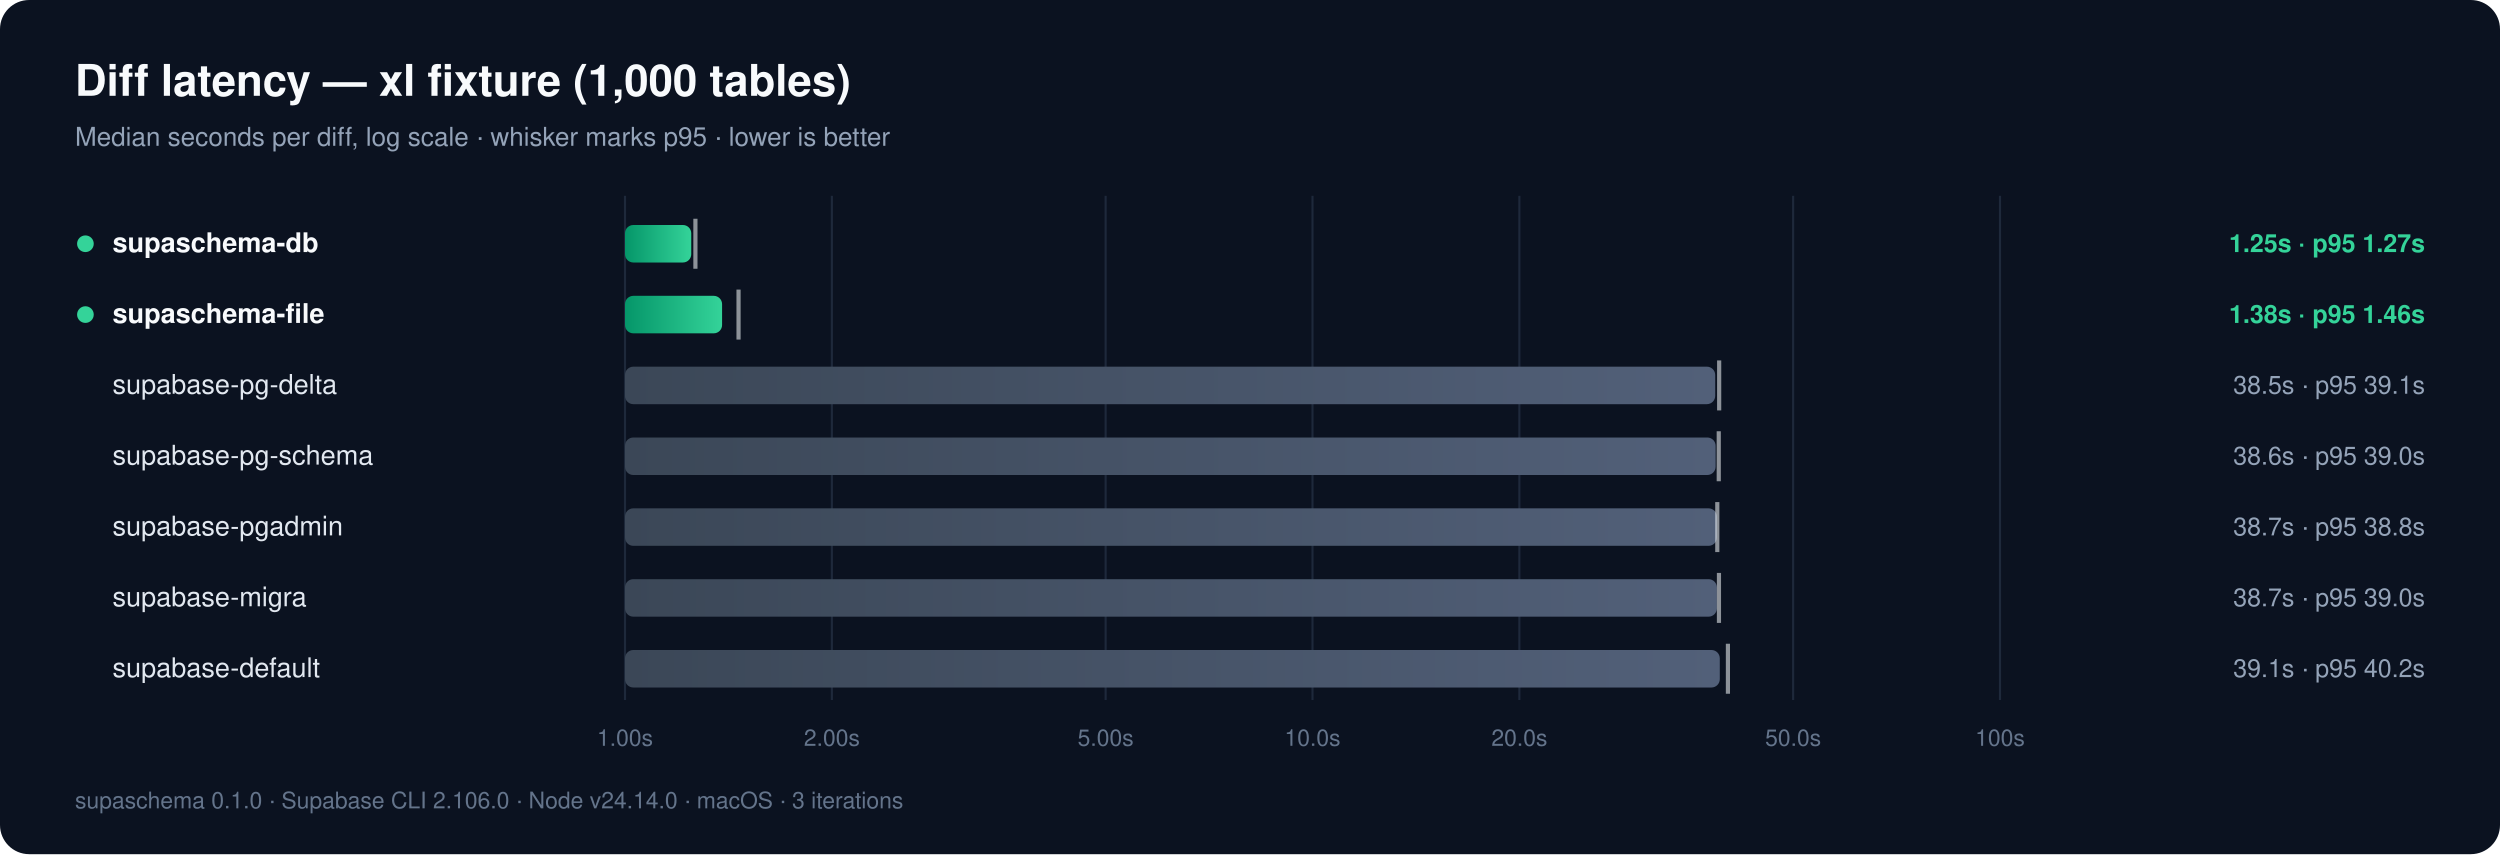
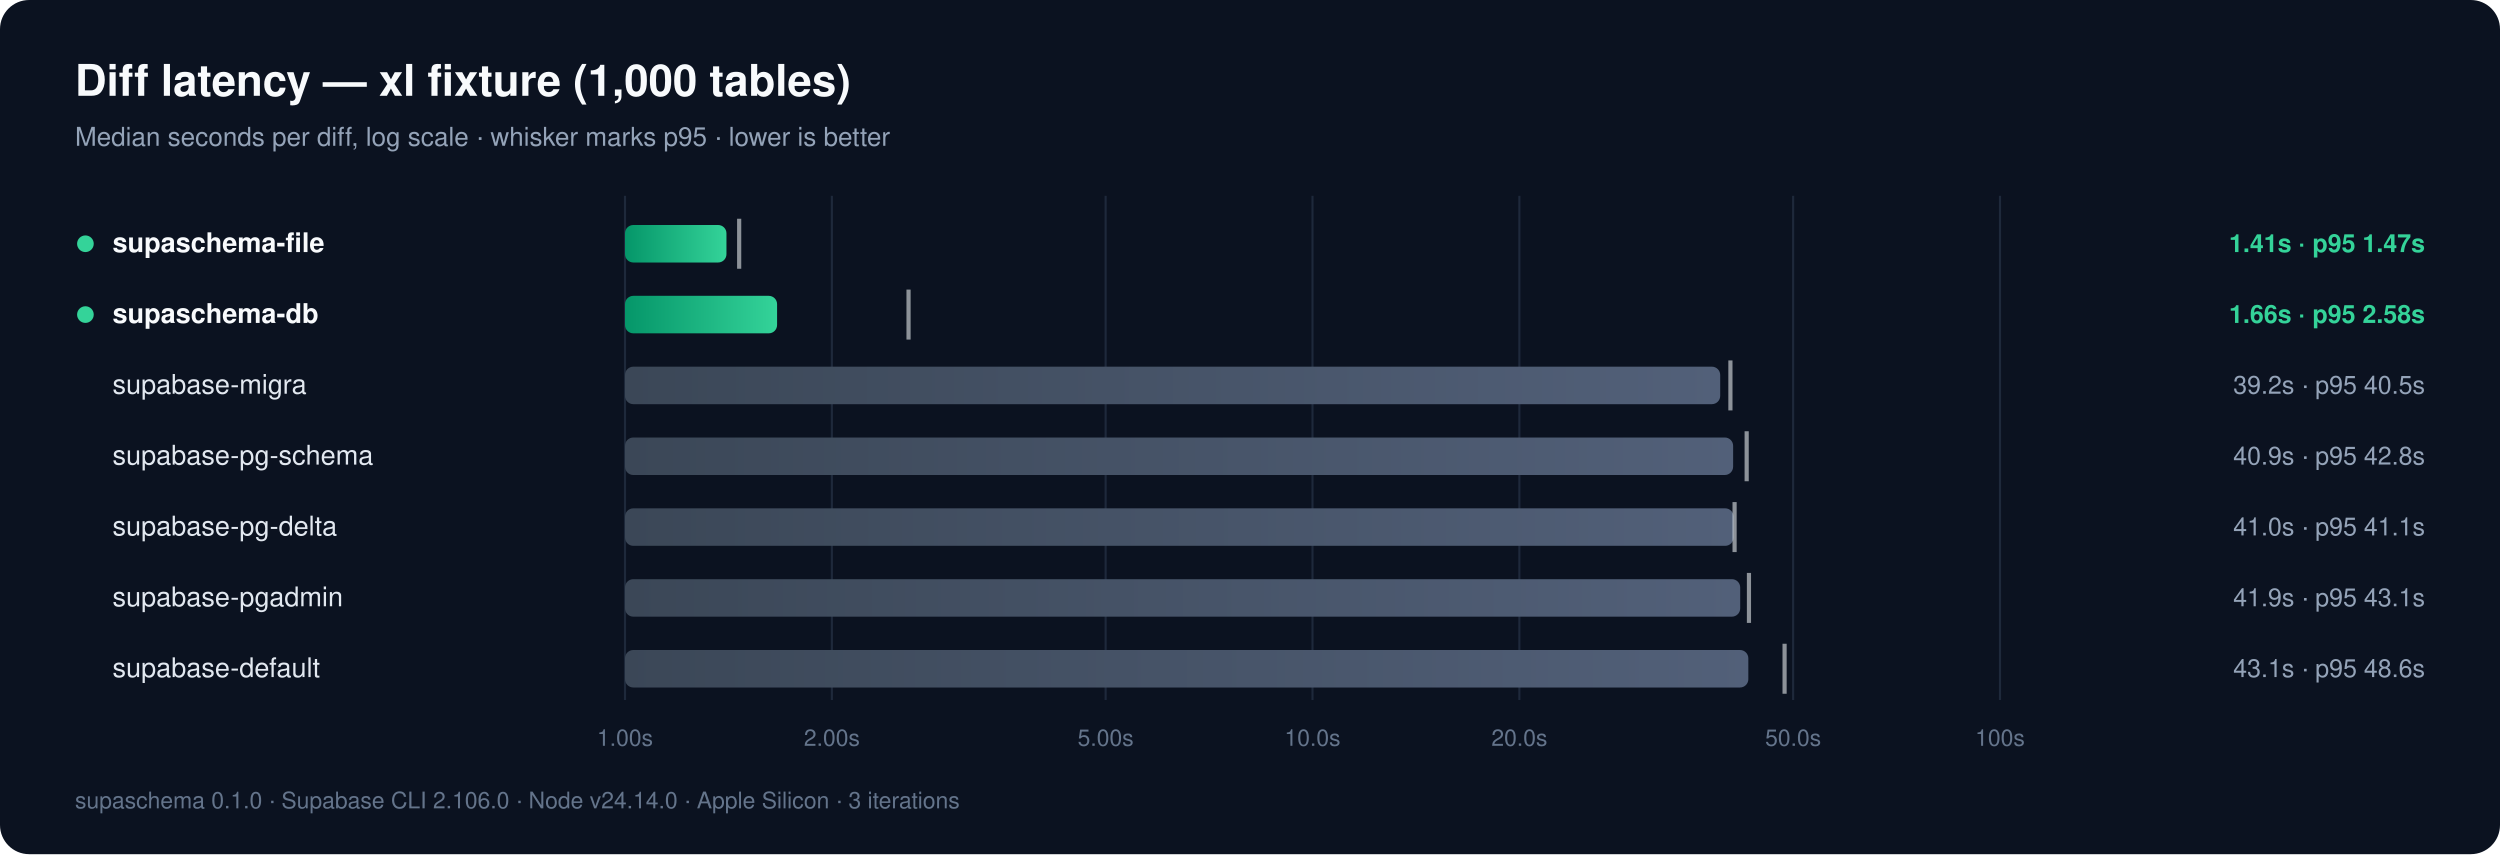
<svg xmlns="http://www.w3.org/2000/svg" width="1200" height="410" viewBox="0 0 1200 410" role="img">
  <defs>
    <linearGradient id="supaGradient" x1="0" y1="0" x2="1" y2="0">
      <stop offset="0%" stop-color="#059669" />
      <stop offset="100%" stop-color="#34d399" />
    </linearGradient>
    <linearGradient id="slateGradient" x1="0" y1="0" x2="1" y2="0">
      <stop offset="0%" stop-color="#3b4757" />
      <stop offset="100%" stop-color="#526079" />
    </linearGradient>
  </defs>
  <rect width="100%" height="100%" rx="14" fill="#0b1220" />
  <text x="36.0" y="46.0" fill="#f8fafc" font-family="ui-sans-serif, system-ui, 'Segoe UI', Helvetica, Arial, sans-serif" font-size="21" font-weight="700">Diff latency — xl fixture (1,000 tables)</text>
  <text x="36.0" y="70.0" fill="#94a3b8" font-family="ui-sans-serif, system-ui, 'Segoe UI', Helvetica, Arial, sans-serif" font-size="12.5" font-weight="400">Median seconds per diff, log scale · whisker marks p95 · lower is better</text>
  <line x1="300.0" y1="94" x2="300.0" y2="336" stroke="#1e293b" stroke-width="1" />
  <text x="300.0" y="358.0" fill="#64748b" font-family="ui-sans-serif, system-ui, 'Segoe UI', Helvetica, Arial, sans-serif" font-size="11" font-weight="400" text-anchor="middle">1.00s</text>
  <line x1="399.3" y1="94" x2="399.3" y2="336" stroke="#1e293b" stroke-width="1" />
  <text x="399.3" y="358.0" fill="#64748b" font-family="ui-sans-serif, system-ui, 'Segoe UI', Helvetica, Arial, sans-serif" font-size="11" font-weight="400" text-anchor="middle">2.00s</text>
  <line x1="530.7" y1="94" x2="530.7" y2="336" stroke="#1e293b" stroke-width="1" />
  <text x="530.7" y="358.0" fill="#64748b" font-family="ui-sans-serif, system-ui, 'Segoe UI', Helvetica, Arial, sans-serif" font-size="11" font-weight="400" text-anchor="middle">5.00s</text>
  <line x1="630.0" y1="94" x2="630.0" y2="336" stroke="#1e293b" stroke-width="1" />
  <text x="630.0" y="358.0" fill="#64748b" font-family="ui-sans-serif, system-ui, 'Segoe UI', Helvetica, Arial, sans-serif" font-size="11" font-weight="400" text-anchor="middle">10.0s</text>
  <line x1="729.3" y1="94" x2="729.3" y2="336" stroke="#1e293b" stroke-width="1" />
  <text x="729.3" y="358.0" fill="#64748b" font-family="ui-sans-serif, system-ui, 'Segoe UI', Helvetica, Arial, sans-serif" font-size="11" font-weight="400" text-anchor="middle">20.0s</text>
  <line x1="860.7" y1="94" x2="860.7" y2="336" stroke="#1e293b" stroke-width="1" />
  <text x="860.7" y="358.0" fill="#64748b" font-family="ui-sans-serif, system-ui, 'Segoe UI', Helvetica, Arial, sans-serif" font-size="11" font-weight="400" text-anchor="middle">50.0s</text>
  <line x1="960.0" y1="94" x2="960.0" y2="336" stroke="#1e293b" stroke-width="1" />
  <text x="960.0" y="358.0" fill="#64748b" font-family="ui-sans-serif, system-ui, 'Segoe UI', Helvetica, Arial, sans-serif" font-size="11" font-weight="400" text-anchor="middle">100s</text>
  <circle cx="41" cy="117" r="4" fill="#34d399" />
-   <text x="54.0" y="121.0" fill="#f8fafc" font-family="ui-sans-serif, system-ui, 'Segoe UI', Helvetica, Arial, sans-serif" font-size="13" font-weight="650">supaschema-db</text>
-   <rect x="300" y="108" width="31.8" height="18" rx="4" fill="url(#supaGradient)" />
-   <line x1="333.8" y1="105" x2="333.8" y2="129" stroke="#f8fafc" stroke-opacity="0.55" stroke-width="2" />
-   <text x="1164.0" y="121.0" fill="#34d399" font-family="ui-sans-serif, system-ui, 'Segoe UI', Helvetica, Arial, sans-serif" font-size="12" font-weight="650" text-anchor="end">1.25s  ·  p95 1.27s</text>
+   <text x="54.0" y="121.0" fill="#f8fafc" font-family="ui-sans-serif, system-ui, 'Segoe UI', Helvetica, Arial, sans-serif" font-size="13" font-weight="650">supaschema-file</text>
+   <rect x="300" y="108" width="48.7" height="18" rx="4" fill="url(#supaGradient)" />
+   <line x1="354.8" y1="105" x2="354.8" y2="129" stroke="#f8fafc" stroke-opacity="0.55" stroke-width="2" />
+   <text x="1164.0" y="121.0" fill="#34d399" font-family="ui-sans-serif, system-ui, 'Segoe UI', Helvetica, Arial, sans-serif" font-size="12" font-weight="650" text-anchor="end">1.41s  ·  p95 1.47s</text>
  <circle cx="41" cy="151" r="4" fill="#34d399" />
-   <text x="54.0" y="155.0" fill="#f8fafc" font-family="ui-sans-serif, system-ui, 'Segoe UI', Helvetica, Arial, sans-serif" font-size="13" font-weight="650">supaschema-file</text>
-   <rect x="300" y="142" width="46.6" height="18" rx="4" fill="url(#supaGradient)" />
-   <line x1="354.5" y1="139" x2="354.5" y2="163" stroke="#f8fafc" stroke-opacity="0.55" stroke-width="2" />
-   <text x="1164.0" y="155.0" fill="#34d399" font-family="ui-sans-serif, system-ui, 'Segoe UI', Helvetica, Arial, sans-serif" font-size="12" font-weight="650" text-anchor="end">1.38s  ·  p95 1.46s</text>
-   <text x="54.0" y="189.0" fill="#e2e8f0" font-family="ui-sans-serif, system-ui, 'Segoe UI', Helvetica, Arial, sans-serif" font-size="13" font-weight="450">supabase-pg-delta</text>
-   <rect x="300" y="176" width="523.3" height="18" rx="4" fill="url(#slateGradient)" />
-   <line x1="825.2" y1="173" x2="825.2" y2="197" stroke="#f8fafc" stroke-opacity="0.55" stroke-width="2" />
-   <text x="1164.0" y="189.0" fill="#94a3b8" font-family="ui-sans-serif, system-ui, 'Segoe UI', Helvetica, Arial, sans-serif" font-size="12" font-weight="450" text-anchor="end">38.5s  ·  p95 39.1s</text>
+   <text x="54.0" y="155.0" fill="#f8fafc" font-family="ui-sans-serif, system-ui, 'Segoe UI', Helvetica, Arial, sans-serif" font-size="13" font-weight="650">supaschema-db</text>
+   <rect x="300" y="142" width="73.0" height="18" rx="4" fill="url(#supaGradient)" />
+   <line x1="436.1" y1="139" x2="436.1" y2="163" stroke="#f8fafc" stroke-opacity="0.55" stroke-width="2" />
+   <text x="1164.0" y="155.0" fill="#34d399" font-family="ui-sans-serif, system-ui, 'Segoe UI', Helvetica, Arial, sans-serif" font-size="12" font-weight="650" text-anchor="end">1.66s  ·  p95 2.58s</text>
+   <text x="54.0" y="189.0" fill="#e2e8f0" font-family="ui-sans-serif, system-ui, 'Segoe UI', Helvetica, Arial, sans-serif" font-size="13" font-weight="450">supabase-migra</text>
+   <rect x="300" y="176" width="525.7" height="18" rx="4" fill="url(#slateGradient)" />
+   <line x1="830.6" y1="173" x2="830.6" y2="197" stroke="#f8fafc" stroke-opacity="0.55" stroke-width="2" />
+   <text x="1164.0" y="189.0" fill="#94a3b8" font-family="ui-sans-serif, system-ui, 'Segoe UI', Helvetica, Arial, sans-serif" font-size="12" font-weight="450" text-anchor="end">39.2s  ·  p95 40.5s</text>
  <text x="54.0" y="223.0" fill="#e2e8f0" font-family="ui-sans-serif, system-ui, 'Segoe UI', Helvetica, Arial, sans-serif" font-size="13" font-weight="450">supabase-pg-schema</text>
-   <rect x="300" y="210" width="523.5" height="18" rx="4" fill="url(#slateGradient)" />
-   <line x1="825.0" y1="207" x2="825.0" y2="231" stroke="#f8fafc" stroke-opacity="0.55" stroke-width="2" />
-   <text x="1164.0" y="223.0" fill="#94a3b8" font-family="ui-sans-serif, system-ui, 'Segoe UI', Helvetica, Arial, sans-serif" font-size="12" font-weight="450" text-anchor="end">38.6s  ·  p95 39.0s</text>
-   <text x="54.0" y="257.0" fill="#e2e8f0" font-family="ui-sans-serif, system-ui, 'Segoe UI', Helvetica, Arial, sans-serif" font-size="13" font-weight="450">supabase-pgadmin</text>
-   <rect x="300" y="244" width="524.1" height="18" rx="4" fill="url(#slateGradient)" />
-   <line x1="824.3" y1="241" x2="824.3" y2="265" stroke="#f8fafc" stroke-opacity="0.55" stroke-width="2" />
-   <text x="1164.0" y="257.0" fill="#94a3b8" font-family="ui-sans-serif, system-ui, 'Segoe UI', Helvetica, Arial, sans-serif" font-size="12" font-weight="450" text-anchor="end">38.7s  ·  p95 38.8s</text>
-   <text x="54.0" y="291.0" fill="#e2e8f0" font-family="ui-sans-serif, system-ui, 'Segoe UI', Helvetica, Arial, sans-serif" font-size="13" font-weight="450">supabase-migra</text>
-   <rect x="300" y="278" width="524.1" height="18" rx="4" fill="url(#slateGradient)" />
-   <line x1="825.1" y1="275" x2="825.1" y2="299" stroke="#f8fafc" stroke-opacity="0.55" stroke-width="2" />
-   <text x="1164.0" y="291.0" fill="#94a3b8" font-family="ui-sans-serif, system-ui, 'Segoe UI', Helvetica, Arial, sans-serif" font-size="12" font-weight="450" text-anchor="end">38.7s  ·  p95 39.0s</text>
+   <rect x="300" y="210" width="531.9" height="18" rx="4" fill="url(#slateGradient)" />
+   <line x1="838.4" y1="207" x2="838.4" y2="231" stroke="#f8fafc" stroke-opacity="0.55" stroke-width="2" />
+   <text x="1164.0" y="223.0" fill="#94a3b8" font-family="ui-sans-serif, system-ui, 'Segoe UI', Helvetica, Arial, sans-serif" font-size="12" font-weight="450" text-anchor="end">40.9s  ·  p95 42.8s</text>
+   <text x="54.0" y="257.0" fill="#e2e8f0" font-family="ui-sans-serif, system-ui, 'Segoe UI', Helvetica, Arial, sans-serif" font-size="13" font-weight="450">supabase-pg-delta</text>
+   <rect x="300" y="244" width="532.1" height="18" rx="4" fill="url(#slateGradient)" />
+   <line x1="832.6" y1="241" x2="832.6" y2="265" stroke="#f8fafc" stroke-opacity="0.55" stroke-width="2" />
+   <text x="1164.0" y="257.0" fill="#94a3b8" font-family="ui-sans-serif, system-ui, 'Segoe UI', Helvetica, Arial, sans-serif" font-size="12" font-weight="450" text-anchor="end">41.0s  ·  p95 41.1s</text>
+   <text x="54.0" y="291.0" fill="#e2e8f0" font-family="ui-sans-serif, system-ui, 'Segoe UI', Helvetica, Arial, sans-serif" font-size="13" font-weight="450">supabase-pgadmin</text>
+   <rect x="300" y="278" width="535.3" height="18" rx="4" fill="url(#slateGradient)" />
+   <line x1="839.5" y1="275" x2="839.5" y2="299" stroke="#f8fafc" stroke-opacity="0.55" stroke-width="2" />
+   <text x="1164.0" y="291.0" fill="#94a3b8" font-family="ui-sans-serif, system-ui, 'Segoe UI', Helvetica, Arial, sans-serif" font-size="12" font-weight="450" text-anchor="end">41.9s  ·  p95 43.1s</text>
  <text x="54.0" y="325.0" fill="#e2e8f0" font-family="ui-sans-serif, system-ui, 'Segoe UI', Helvetica, Arial, sans-serif" font-size="13" font-weight="450">supabase-default</text>
-   <rect x="300" y="312" width="525.5" height="18" rx="4" fill="url(#slateGradient)" />
-   <line x1="829.4" y1="309" x2="829.4" y2="333" stroke="#f8fafc" stroke-opacity="0.55" stroke-width="2" />
-   <text x="1164.0" y="325.0" fill="#94a3b8" font-family="ui-sans-serif, system-ui, 'Segoe UI', Helvetica, Arial, sans-serif" font-size="12" font-weight="450" text-anchor="end">39.1s  ·  p95 40.2s</text>
-   <text x="36.0" y="388.0" fill="#64748b" font-family="ui-sans-serif, system-ui, 'Segoe UI', Helvetica, Arial, sans-serif" font-size="11" font-weight="400">supaschema 0.1.0  ·  Supabase CLI 2.106.0  ·  Node v24.14.0  ·  macOS  ·  3 iterations</text>
+   <rect x="300" y="312" width="539.2" height="18" rx="4" fill="url(#slateGradient)" />
+   <line x1="856.6" y1="309" x2="856.6" y2="333" stroke="#f8fafc" stroke-opacity="0.55" stroke-width="2" />
+   <text x="1164.0" y="325.0" fill="#94a3b8" font-family="ui-sans-serif, system-ui, 'Segoe UI', Helvetica, Arial, sans-serif" font-size="12" font-weight="450" text-anchor="end">43.1s  ·  p95 48.6s</text>
+   <text x="36.0" y="388.0" fill="#64748b" font-family="ui-sans-serif, system-ui, 'Segoe UI', Helvetica, Arial, sans-serif" font-size="11" font-weight="400">supaschema 0.1.0  ·  Supabase CLI 2.106.0  ·  Node v24.14.0  ·  Apple Silicon  ·  3 iterations</text>
</svg>
